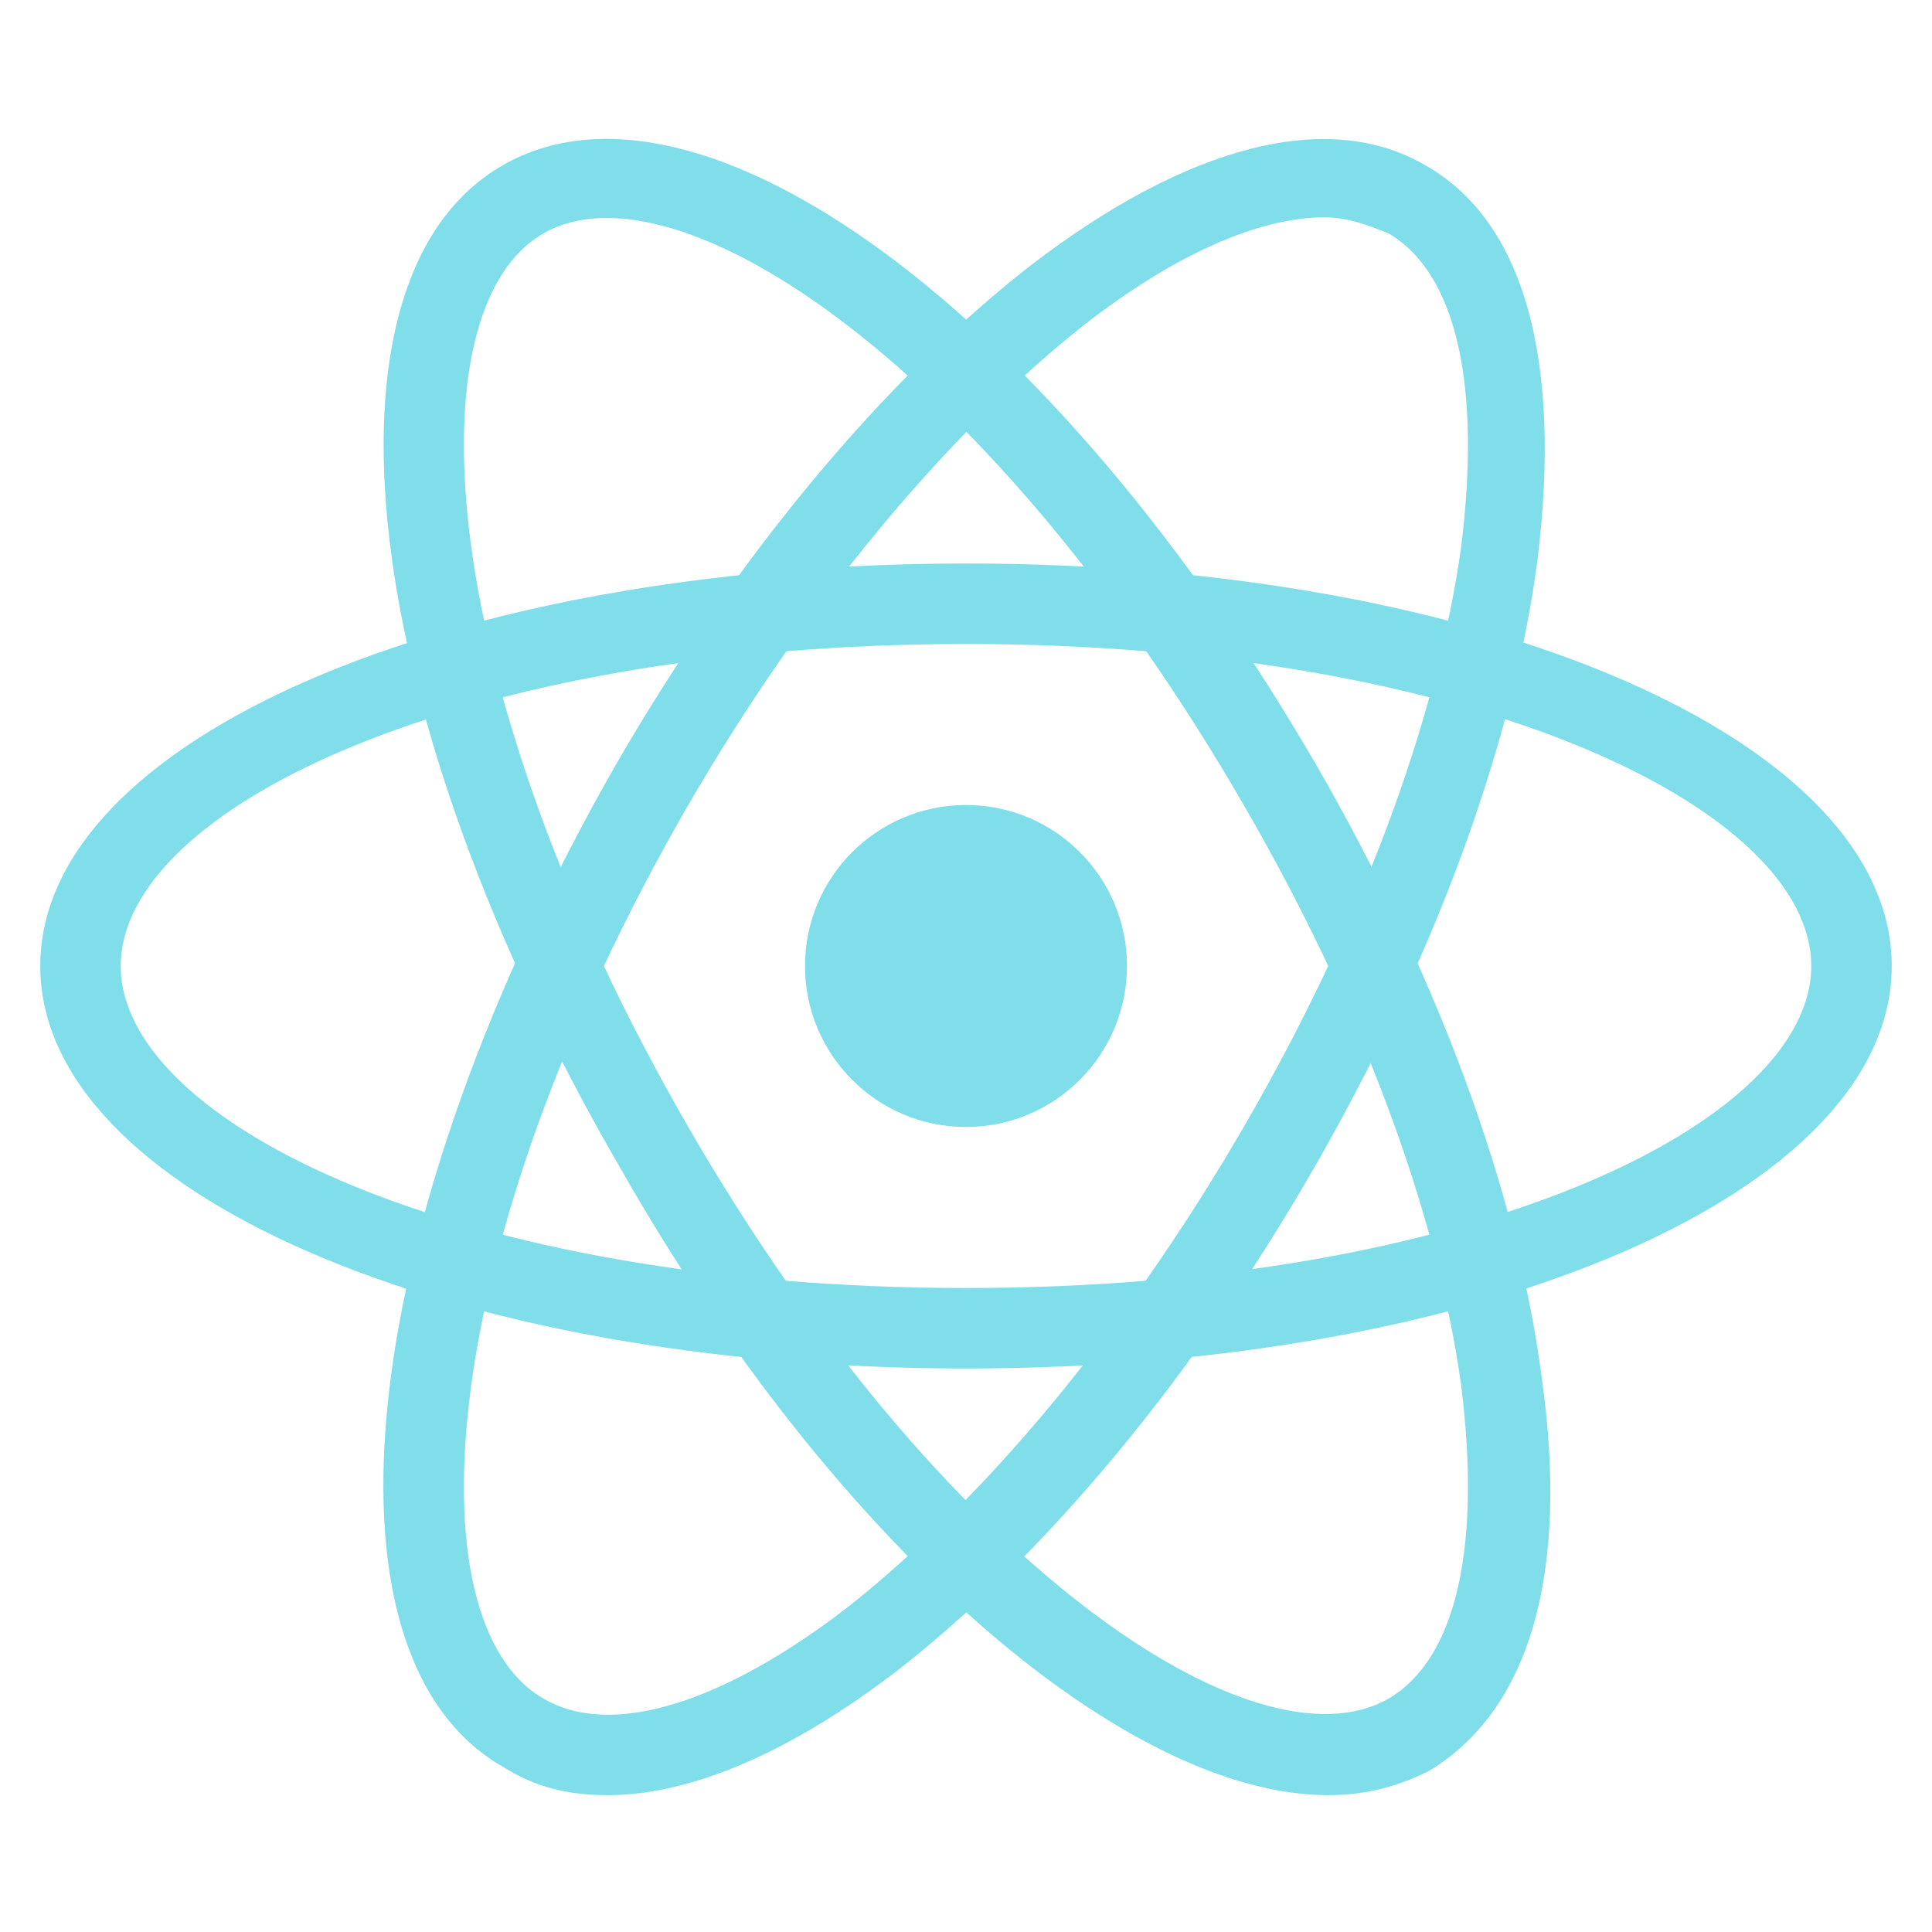
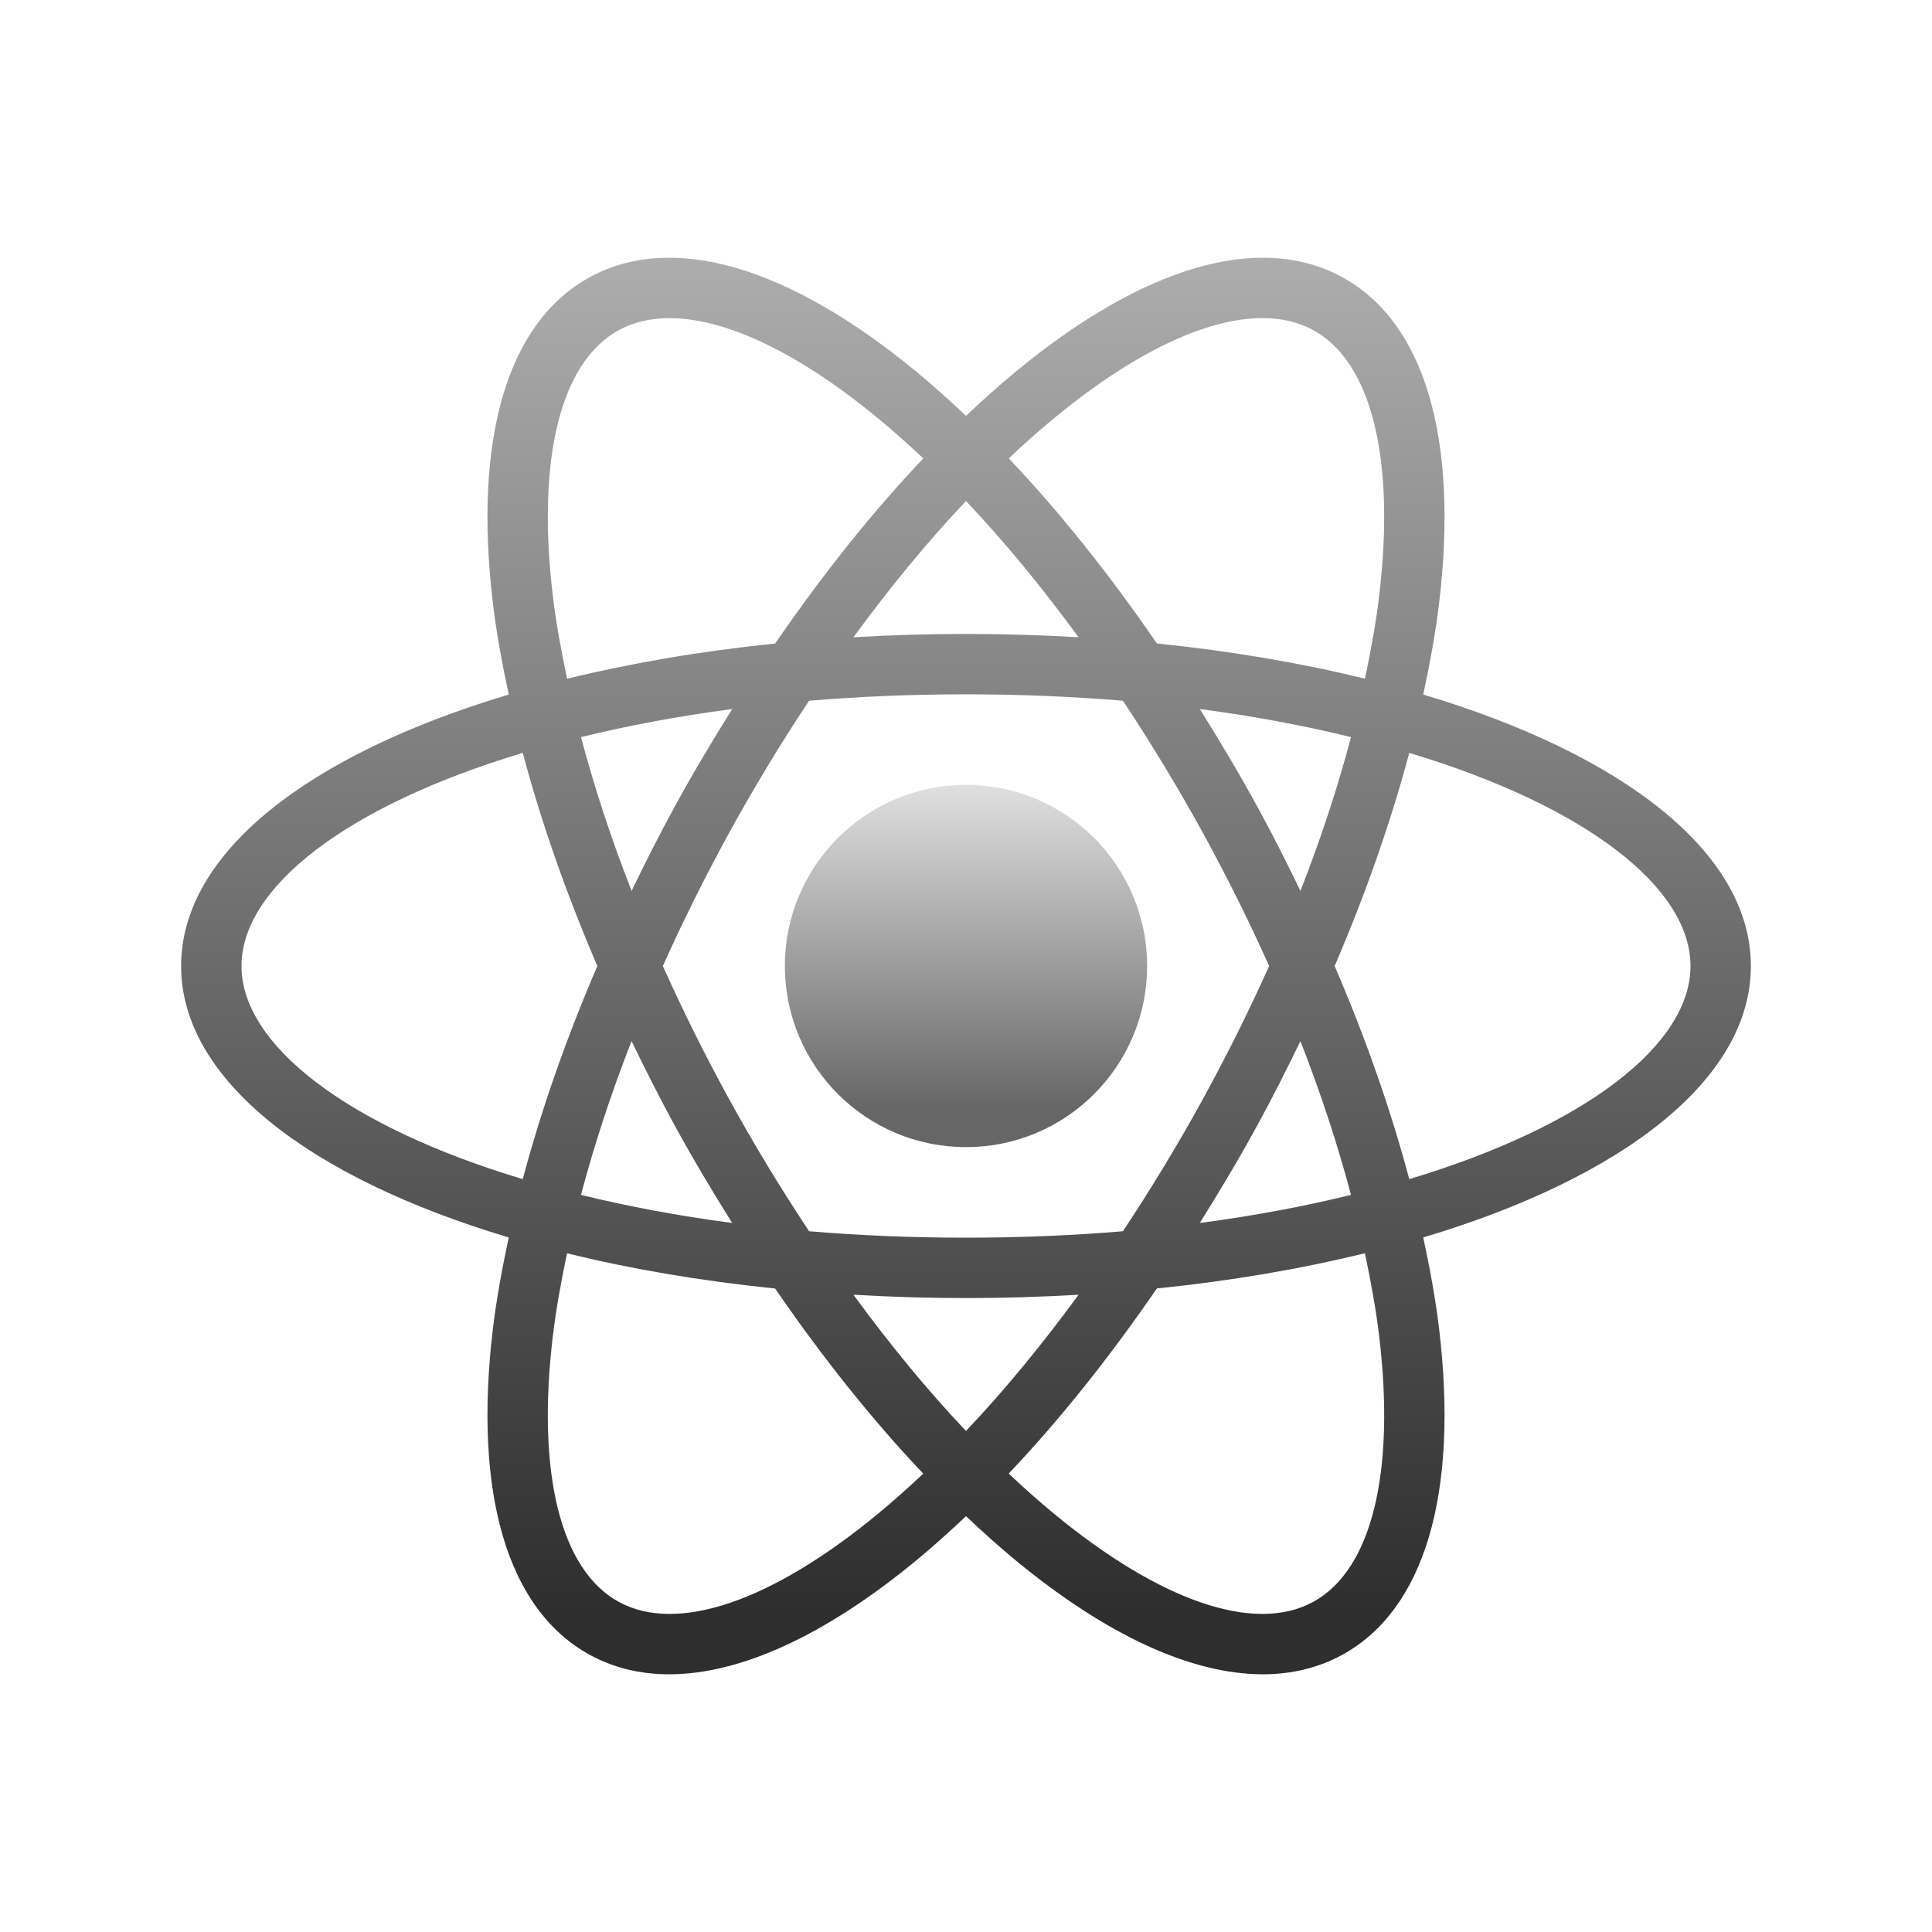
- <svg xmlns="http://www.w3.org/2000/svg" viewBox="0 0 48 48" width="96px" height="96px">
-   <path fill="#80deea" d="M24,34C11.1,34,1,29.6,1,24c0-5.6,10.1-10,23-10c12.9,0,23,4.4,23,10C47,29.6,36.9,34,24,34z M24,16 c-12.6,0-21,4.1-21,8c0,3.9,8.4,8,21,8s21-4.1,21-8C45,20.1,36.6,16,24,16z" />
-   <path fill="#80deea" d="M15.1,44.6c-1,0-1.8-0.2-2.6-0.7C7.6,41.1,8.9,30.2,15.3,19l0,0c3-5.2,6.7-9.6,10.3-12.4c3.9-3,7.4-3.9,9.8-2.5 c2.5,1.4,3.4,4.9,2.8,9.8c-0.6,4.6-2.6,10-5.6,15.2c-3,5.2-6.7,9.6-10.3,12.4C19.7,43.5,17.2,44.6,15.1,44.6z M32.9,5.4 c-1.6,0-3.7,0.9-6,2.7c-3.4,2.7-6.9,6.9-9.8,11.9l0,0c-6.3,10.9-6.9,20.3-3.6,22.2c1.7,1,4.5,0.1,7.6-2.3c3.4-2.7,6.9-6.9,9.8-11.9 c2.9-5,4.8-10.1,5.4-14.4c0.5-4-0.1-6.8-1.8-7.8C34,5.6,33.5,5.4,32.9,5.4z" />
-   <path fill="#80deea" d="M33,44.6c-5,0-12.2-6.1-17.6-15.6C8.9,17.8,7.6,6.9,12.5,4.1l0,0C17.4,1.3,26.2,7.8,32.7,19 c3,5.2,5,10.6,5.6,15.2c0.7,4.9-0.3,8.3-2.8,9.8C34.7,44.4,33.9,44.6,33,44.6z M13.5,5.8c-3.3,1.9-2.7,11.3,3.6,22.2 c6.3,10.9,14.1,16.1,17.4,14.2c1.7-1,2.3-3.8,1.8-7.8c-0.6-4.3-2.5-9.4-5.4-14.4C24.6,9.1,16.8,3.9,13.5,5.8L13.5,5.8z" />
-   <circle cx="24" cy="24" r="4" fill="#80deea" />
+ <svg xmlns="http://www.w3.org/2000/svg" viewBox="0,0,256,256" width="96px" height="96px" fill-rule="nonzero">
+   <defs>
+     <linearGradient x1="32" y1="25.213" x2="32" y2="36.722" gradientUnits="userSpaceOnUse" id="color-1">
+       <stop offset="0" stop-color="#e8e8e8" />
+       <stop offset="1" stop-color="#666666" />
+     </linearGradient>
+     <linearGradient x1="32" y1="7.426" x2="32" y2="53.44" gradientUnits="userSpaceOnUse" id="color-2">
+       <stop offset="0" stop-color="#b0b0b0" />
+       <stop offset="1" stop-color="#2e2e2e" />
+     </linearGradient>
+   </defs>
+   <g fill="none" fill-rule="nonzero" stroke="none" stroke-width="1" stroke-linecap="butt" stroke-linejoin="miter" stroke-miterlimit="10" stroke-dasharray="" stroke-dashoffset="0" font-family="none" font-weight="none" font-size="none" text-anchor="none" style="mix-blend-mode: normal">
+     <g transform="scale(4,4)">
+       <circle cx="32" cy="32" r="6" fill="url(#color-1)" />
+       <path d="M58,32c0,-3.758 -4.243,-7.017 -10.853,-8.992c0.221,-1.031 0.407,-2.045 0.524,-3.015c0.657,-5.483 -0.483,-9.323 -3.211,-10.813c-2.729,-1.489 -6.574,-0.372 -10.831,3.146c-0.544,0.449 -1.087,0.938 -1.629,1.45c-0.542,-0.513 -1.085,-1.001 -1.629,-1.45c-4.257,-3.518 -8.104,-4.634 -10.831,-3.146c-2.728,1.489 -3.868,5.329 -3.211,10.813c0.116,0.971 0.303,1.984 0.524,3.015c-6.61,1.975 -10.853,5.234 -10.853,8.992c0,3.758 4.243,7.017 10.853,8.992c-0.221,1.031 -0.407,2.045 -0.524,3.015c-0.657,5.483 0.483,9.323 3.211,10.813c0.789,0.431 1.67,0.643 2.628,0.643c2.357,0 5.177,-1.287 8.203,-3.788c0.544,-0.449 1.087,-0.938 1.629,-1.45c0.542,0.513 1.085,1.001 1.629,1.45c3.026,2.501 5.846,3.788 8.203,3.788c0.958,0 1.84,-0.213 2.628,-0.643c2.728,-1.489 3.868,-5.329 3.211,-10.813c-0.116,-0.971 -0.303,-1.984 -0.524,-3.015c6.61,-1.975 10.853,-5.234 10.853,-8.992zM34.902,13.866c3.53,-2.917 6.665,-3.987 8.599,-2.931c1.934,1.055 2.729,4.27 2.184,8.818c-0.105,0.879 -0.273,1.796 -0.469,2.729c-2.117,-0.519 -4.43,-0.915 -6.892,-1.166c-1.564,-2.275 -3.215,-4.351 -4.908,-6.132c0.494,-0.466 0.99,-0.908 1.486,-1.318zM39.899,36.313c-0.853,1.562 -1.76,3.055 -2.702,4.474c-1.651,0.138 -3.386,0.213 -5.197,0.213c-1.811,0 -3.546,-0.075 -5.198,-0.213c-0.941,-1.42 -1.849,-2.912 -2.702,-4.474c-0.784,-1.435 -1.499,-2.878 -2.142,-4.313c0.643,-1.434 1.358,-2.877 2.142,-4.313c0.853,-1.562 1.76,-3.055 2.702,-4.474c1.652,-0.138 3.387,-0.213 5.198,-0.213c1.811,0 3.546,0.075 5.198,0.213c0.941,1.42 1.849,2.912 2.702,4.474c0.784,1.435 1.499,2.878 2.142,4.313c-0.643,1.434 -1.359,2.877 -2.143,4.313zM43.078,34.487c0.68,1.739 1.238,3.444 1.676,5.096c-1.544,0.376 -3.21,0.694 -5.009,0.929c0.657,-1.05 1.3,-2.124 1.909,-3.241c0.507,-0.925 0.975,-1.855 1.424,-2.784zM32,47.403c-1.272,-1.341 -2.522,-2.863 -3.729,-4.513c1.216,0.071 2.459,0.11 3.729,0.11c1.27,0 2.513,-0.039 3.729,-0.11c-1.207,1.65 -2.457,3.172 -3.729,4.513zM24.254,40.512c-1.799,-0.235 -3.465,-0.553 -5.009,-0.929c0.438,-1.652 0.996,-3.358 1.676,-5.096c0.45,0.93 0.918,1.859 1.423,2.785c0.61,1.116 1.253,2.19 1.91,3.24zM20.922,29.513c-0.68,-1.739 -1.238,-3.445 -1.676,-5.096c1.544,-0.376 3.21,-0.694 5.009,-0.929c-0.657,1.05 -1.3,2.124 -1.909,3.241c-0.507,0.925 -0.975,1.855 -1.424,2.784zM32,16.597c1.272,1.341 2.522,2.863 3.729,4.513c-1.216,-0.071 -2.459,-0.11 -3.729,-0.11c-1.27,0 -2.513,0.039 -3.729,0.11c1.207,-1.65 2.457,-3.172 3.729,-4.513zM41.655,26.729c-0.609,-1.116 -1.252,-2.19 -1.909,-3.241c1.799,0.235 3.465,0.553 5.009,0.929c-0.438,1.652 -0.996,3.358 -1.676,5.096c-0.45,-0.929 -0.918,-1.859 -1.424,-2.784zM18.315,19.754c-0.546,-4.549 0.25,-7.764 2.184,-8.818c0.488,-0.267 1.053,-0.397 1.681,-0.397c1.86,0 4.278,1.147 6.918,3.328c0.496,0.41 0.993,0.852 1.488,1.319c-1.693,1.781 -3.345,3.856 -4.908,6.132c-2.463,0.251 -4.776,0.648 -6.892,1.166c-0.198,-0.934 -0.365,-1.851 -0.471,-2.73zM8,32c0,-2.6 3.47,-5.303 9.317,-7.06c0.606,2.279 1.437,4.654 2.471,7.06c-1.034,2.407 -1.865,4.782 -2.471,7.06c-5.847,-1.757 -9.317,-4.46 -9.317,-7.06zM29.098,50.134c-3.53,2.917 -6.662,3.989 -8.599,2.931c-1.934,-1.055 -2.729,-4.27 -2.184,-8.818c0.105,-0.879 0.273,-1.796 0.469,-2.729c2.117,0.519 4.43,0.915 6.892,1.166c1.564,2.275 3.215,4.351 4.908,6.132c-0.494,0.466 -0.99,0.908 -1.486,1.318zM45.685,44.246c0.546,4.549 -0.25,7.764 -2.184,8.818c-1.934,1.059 -5.068,-0.014 -8.599,-2.931c-0.496,-0.41 -0.993,-0.852 -1.488,-1.319c1.693,-1.781 3.345,-3.856 4.908,-6.132c2.463,-0.251 4.776,-0.648 6.892,-1.166c0.198,0.934 0.365,1.851 0.471,2.73zM46.683,39.06c-0.606,-2.279 -1.437,-4.654 -2.471,-7.06c1.034,-2.407 1.865,-4.782 2.471,-7.06c5.847,1.757 9.317,4.46 9.317,7.06c0,2.6 -3.47,5.303 -9.317,7.06z" fill="url(#color-2)" />
+     </g>
+   </g>
</svg>
